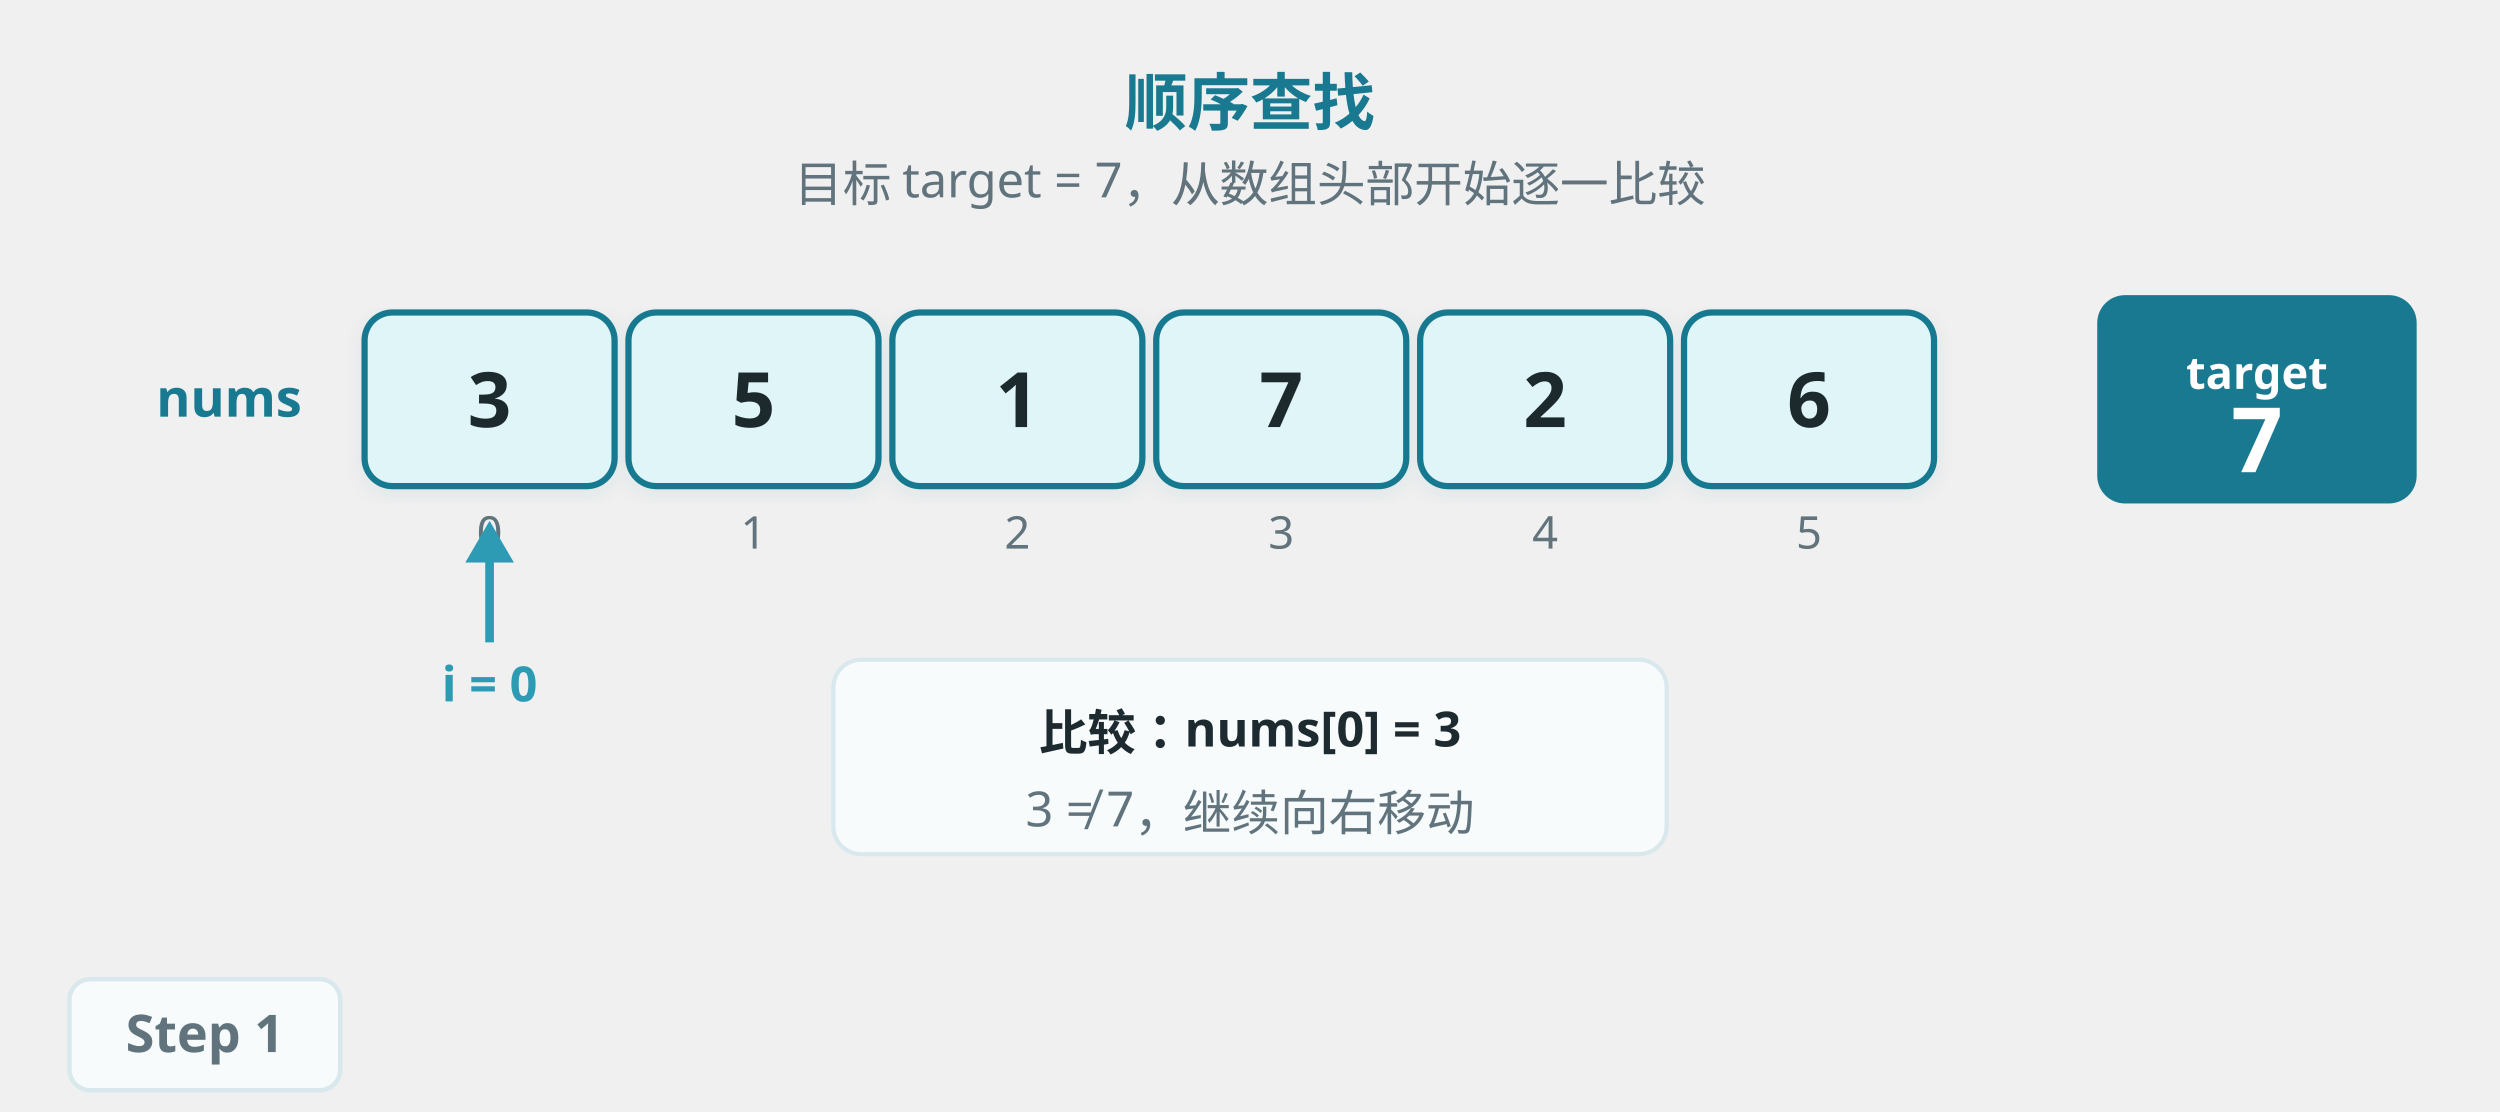
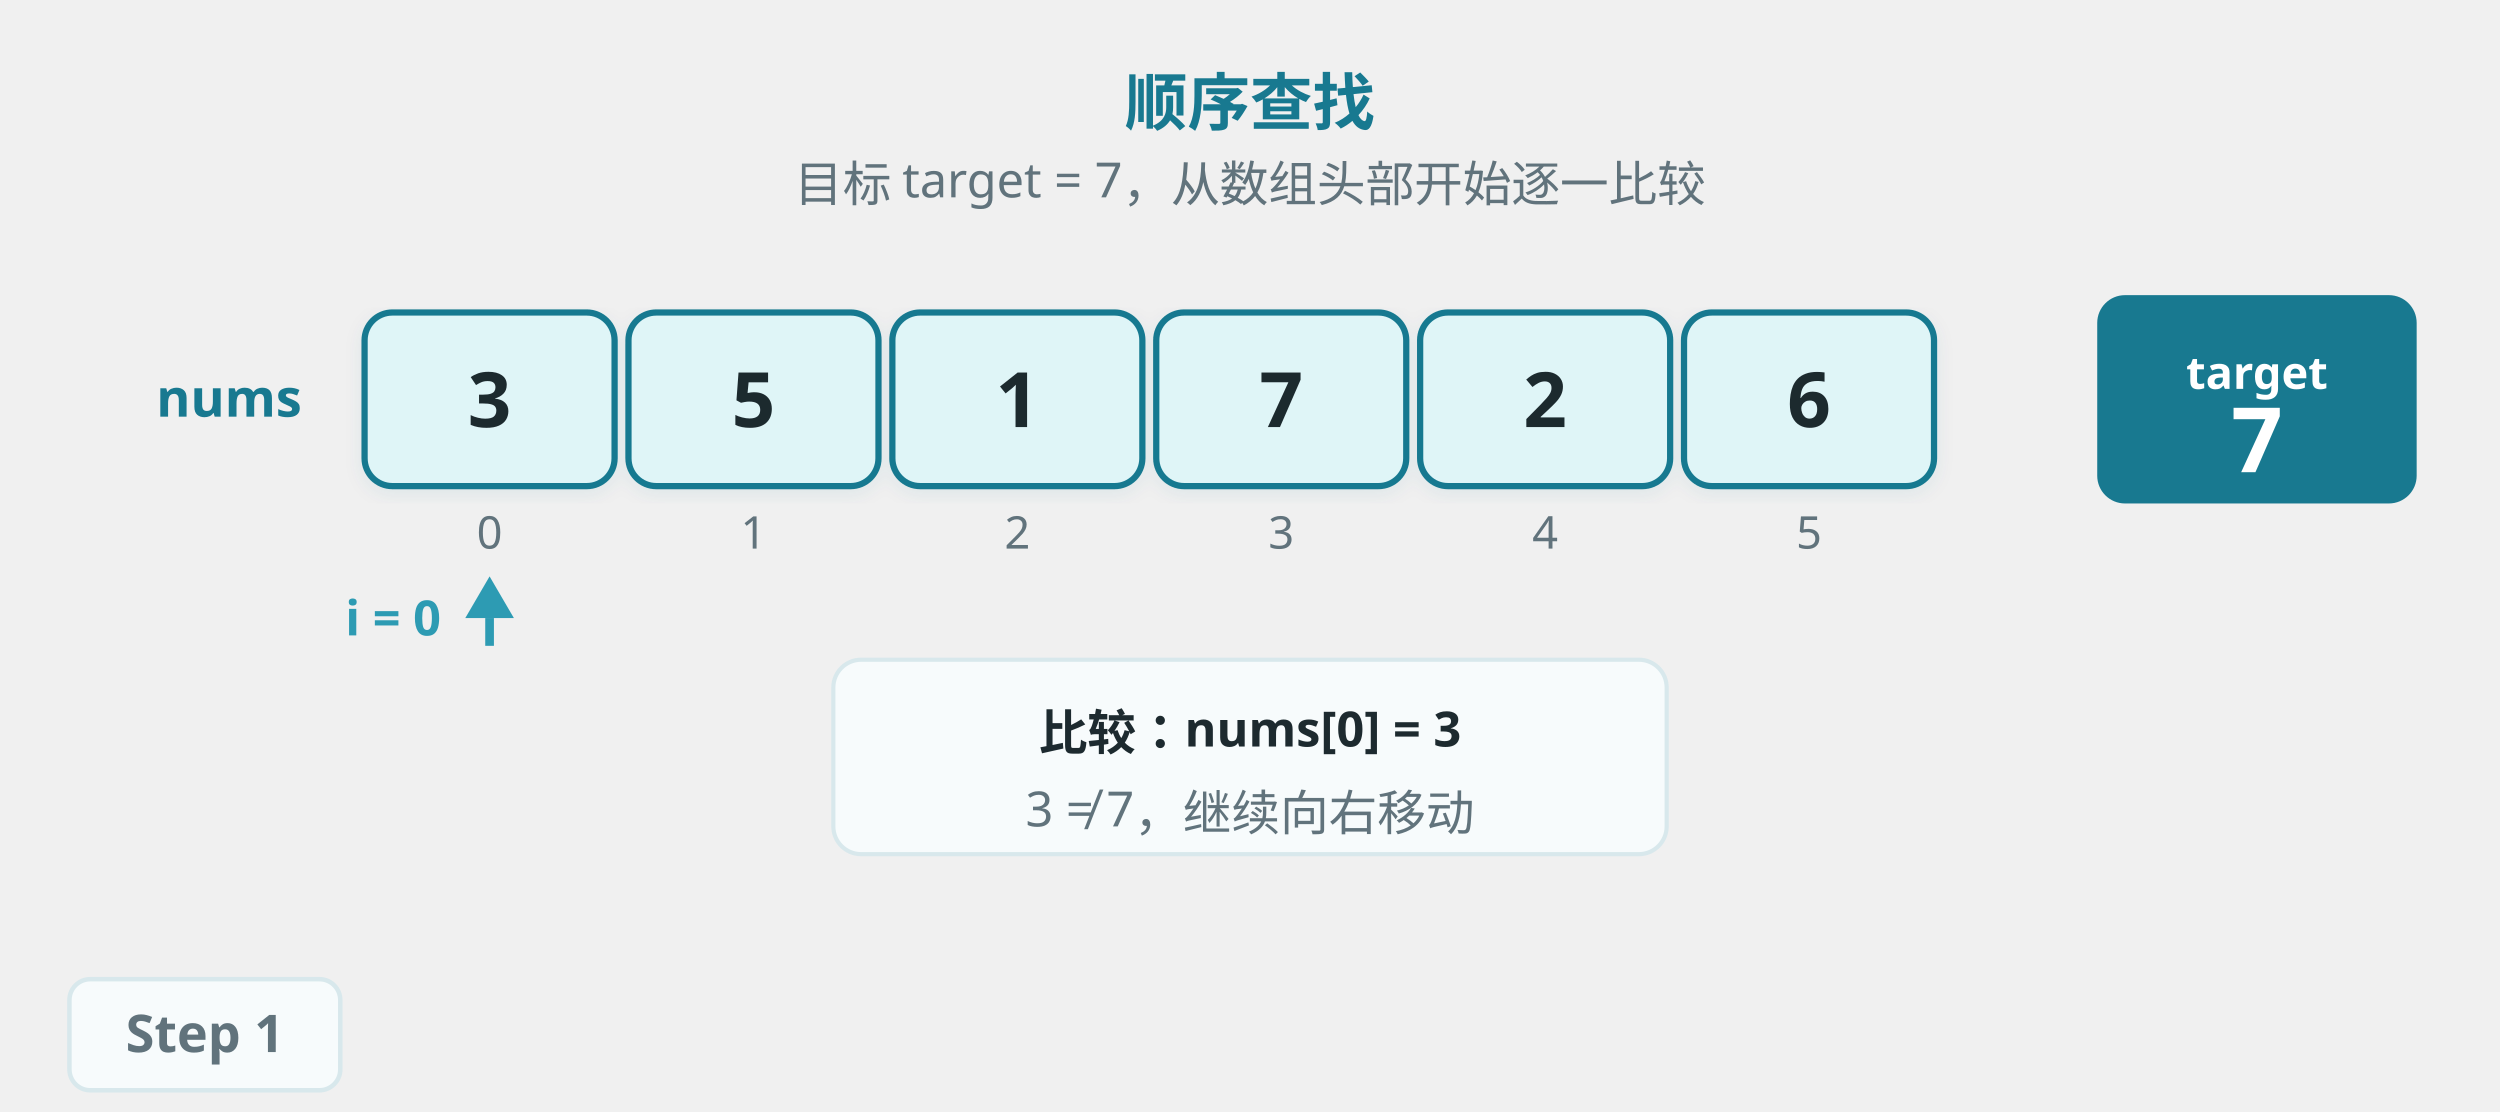
<svg xmlns="http://www.w3.org/2000/svg" viewBox="0 0 720 320" role="img" aria-label="顺序查找步骤1">
  <defs>
    <filter id="sh" x="-6%" y="-6%" width="112%" height="116%">
      <feDropShadow dx="0" dy="1.5" stdDeviation="2.5" flood-color="#187990" flood-opacity=".08" />
    </filter>
  </defs>
  <text x="360" y="36" text-anchor="middle" font-family="'Microsoft YaHei',sans-serif" font-size="18" font-weight="700" fill="#187990">顺序查找</text>
  <text x="360" y="58" text-anchor="middle" font-family="'Microsoft YaHei',sans-serif" font-size="14" fill="#61737c">目标 target = 7，从数组头部开始逐一比较</text>
  <g transform="translate(105, 90)">
    <text x="-60" y="30" font-family="'Microsoft YaHei',sans-serif" font-size="15" font-weight="700" fill="#187990">nums</text>
    <g filter="url(#sh)">
      <rect x="0" y="0" width="72" height="50" rx="8" fill="#dff5f7" stroke="#187990" stroke-width="1.8" />
      <text x="36" y="33" text-anchor="middle" font-family="'Microsoft YaHei',sans-serif" font-size="22" font-weight="700" fill="#1d2a2f">3</text>
      <rect x="76" y="0" width="72" height="50" rx="8" fill="#dff5f7" stroke="#187990" stroke-width="1.8" />
      <text x="112" y="33" text-anchor="middle" font-family="'Microsoft YaHei',sans-serif" font-size="22" font-weight="700" fill="#1d2a2f">5</text>
      <rect x="152" y="0" width="72" height="50" rx="8" fill="#dff5f7" stroke="#187990" stroke-width="1.8" />
      <text x="188" y="33" text-anchor="middle" font-family="'Microsoft YaHei',sans-serif" font-size="22" font-weight="700" fill="#1d2a2f">1</text>
      <rect x="228" y="0" width="72" height="50" rx="8" fill="#dff5f7" stroke="#187990" stroke-width="1.8" />
      <text x="264" y="33" text-anchor="middle" font-family="'Microsoft YaHei',sans-serif" font-size="22" font-weight="700" fill="#1d2a2f">7</text>
      <rect x="304" y="0" width="72" height="50" rx="8" fill="#dff5f7" stroke="#187990" stroke-width="1.8" />
      <text x="340" y="33" text-anchor="middle" font-family="'Microsoft YaHei',sans-serif" font-size="22" font-weight="700" fill="#1d2a2f">2</text>
      <rect x="380" y="0" width="72" height="50" rx="8" fill="#dff5f7" stroke="#187990" stroke-width="1.8" />
      <text x="416" y="33" text-anchor="middle" font-family="'Microsoft YaHei',sans-serif" font-size="22" font-weight="700" fill="#1d2a2f">6</text>
    </g>
    <text x="36" y="68" text-anchor="middle" font-family="'Microsoft YaHei',sans-serif" font-size="13" fill="#61737c">0</text>
    <text x="112" y="68" text-anchor="middle" font-family="'Microsoft YaHei',sans-serif" font-size="13" fill="#61737c">1</text>
    <text x="188" y="68" text-anchor="middle" font-family="'Microsoft YaHei',sans-serif" font-size="13" fill="#61737c">2</text>
    <text x="264" y="68" text-anchor="middle" font-family="'Microsoft YaHei',sans-serif" font-size="13" fill="#61737c">3</text>
    <text x="340" y="68" text-anchor="middle" font-family="'Microsoft YaHei',sans-serif" font-size="13" fill="#61737c">4</text>
    <text x="416" y="68" text-anchor="middle" font-family="'Microsoft YaHei',sans-serif" font-size="13" fill="#61737c">5</text>
  </g>
-   <path d="M 141 185 L 141 158" stroke="#2d9bb3" stroke-width="2.5" fill="none" />
-   <polygon points="134,162 148,162 141,150" fill="#2d9bb3" />
-   <text x="141" y="202" text-anchor="middle" font-family="'Microsoft YaHei',sans-serif" font-size="14" font-weight="700" fill="#2d9bb3">i = 0</text>
+   <path d="M 141 186 L 141 178" stroke="#2d9bb3" stroke-width="2.5" fill="none" />
+   <polygon points="134,178 148,178 141,166" fill="#2d9bb3" />
+   <text x="127" y="183" text-anchor="end" font-family="'Microsoft YaHei',sans-serif" font-size="14" font-weight="700" fill="#2d9bb3">i = 0</text>
  <rect x="240" y="190" width="240" height="56" rx="8" fill="#f7fbfc" stroke="#d8e8ec" stroke-width="1.2" />
  <text x="360" y="216" text-anchor="middle" font-family="'Microsoft YaHei',sans-serif" font-size="14" font-weight="700" fill="#1d2a2f">比较：nums[0] = 3</text>
  <text x="360" y="238" text-anchor="middle" font-family="'Microsoft YaHei',sans-serif" font-size="14" fill="#61737c">3 ≠ 7，继续向右移动</text>
  <rect x="20" y="282" width="78" height="32" rx="6" fill="#f7fbfc" stroke="#d8e8ec" stroke-width="1.3" />
  <text x="59" y="303" text-anchor="middle" font-family="'Microsoft YaHei',sans-serif" font-size="15" font-weight="700" fill="#61737c">Step 1</text>
  <rect x="604" y="85" width="92" height="60" rx="8" fill="#187990" />
  <text x="650" y="112" text-anchor="middle" font-family="'Microsoft YaHei',sans-serif" font-size="13" font-weight="700" fill="#fff">target</text>
  <text x="650" y="136" text-anchor="middle" font-family="'Microsoft YaHei',sans-serif" font-size="26" font-weight="700" fill="#fff">7</text>
</svg>
